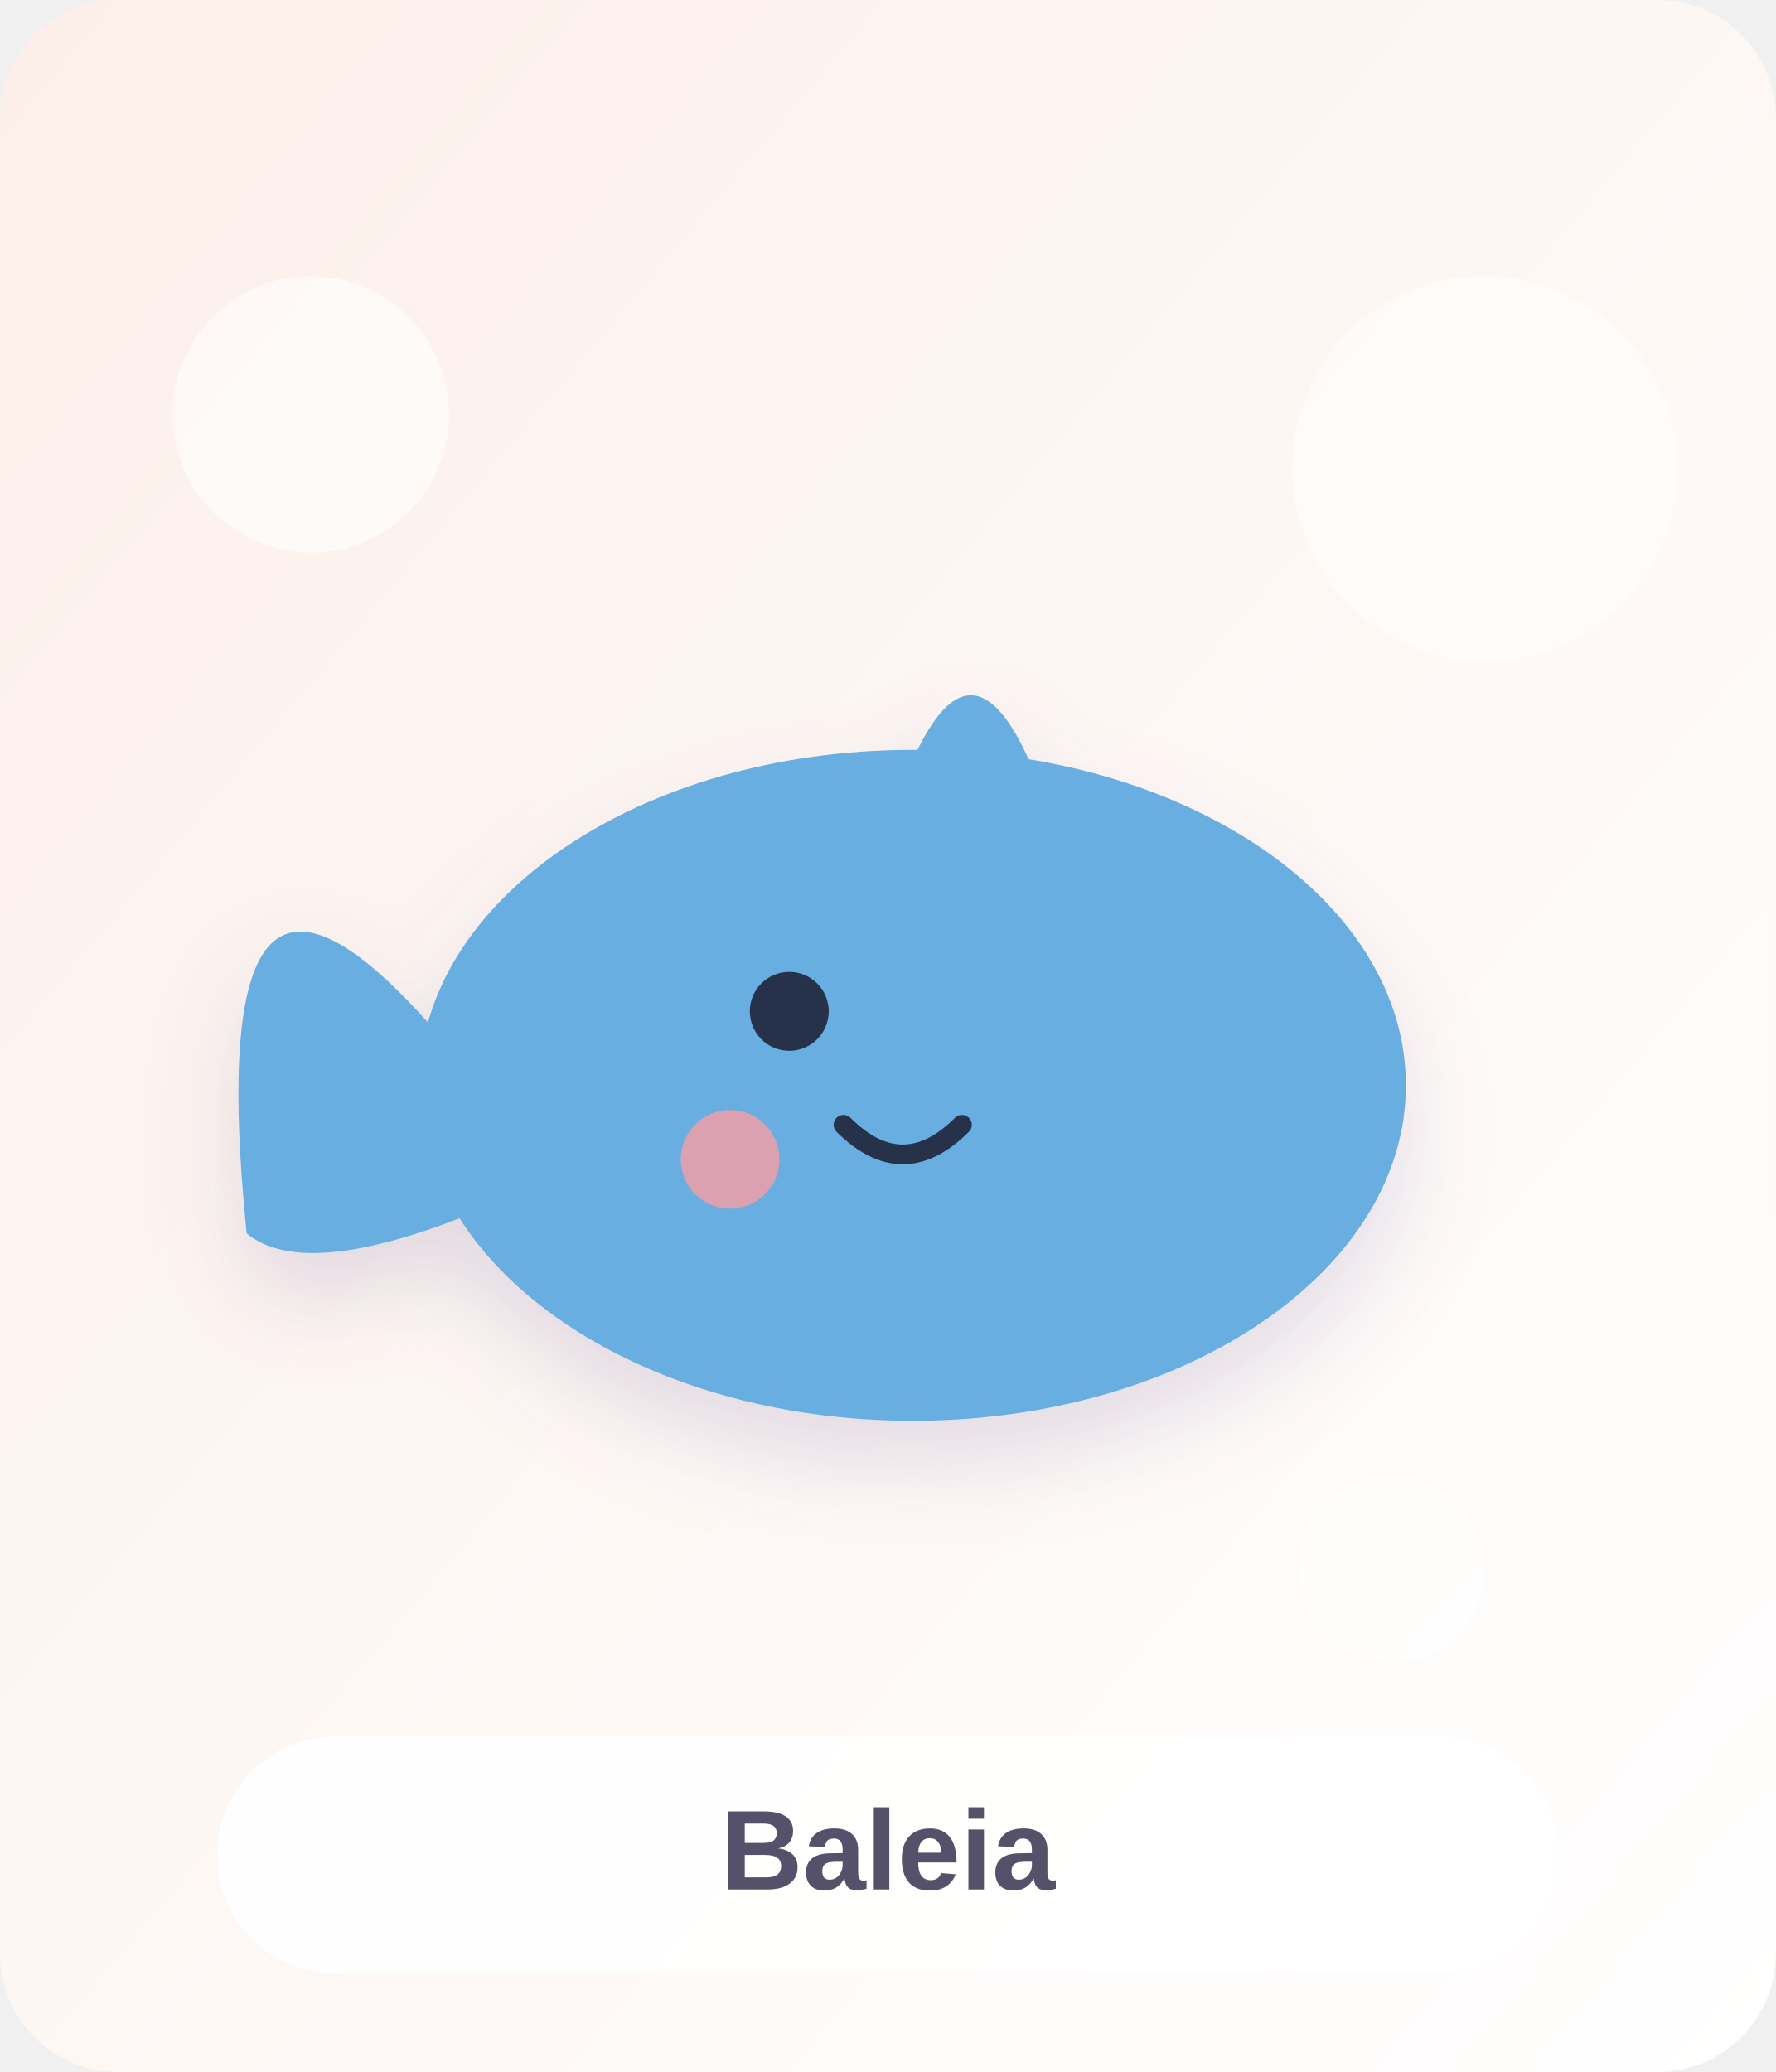
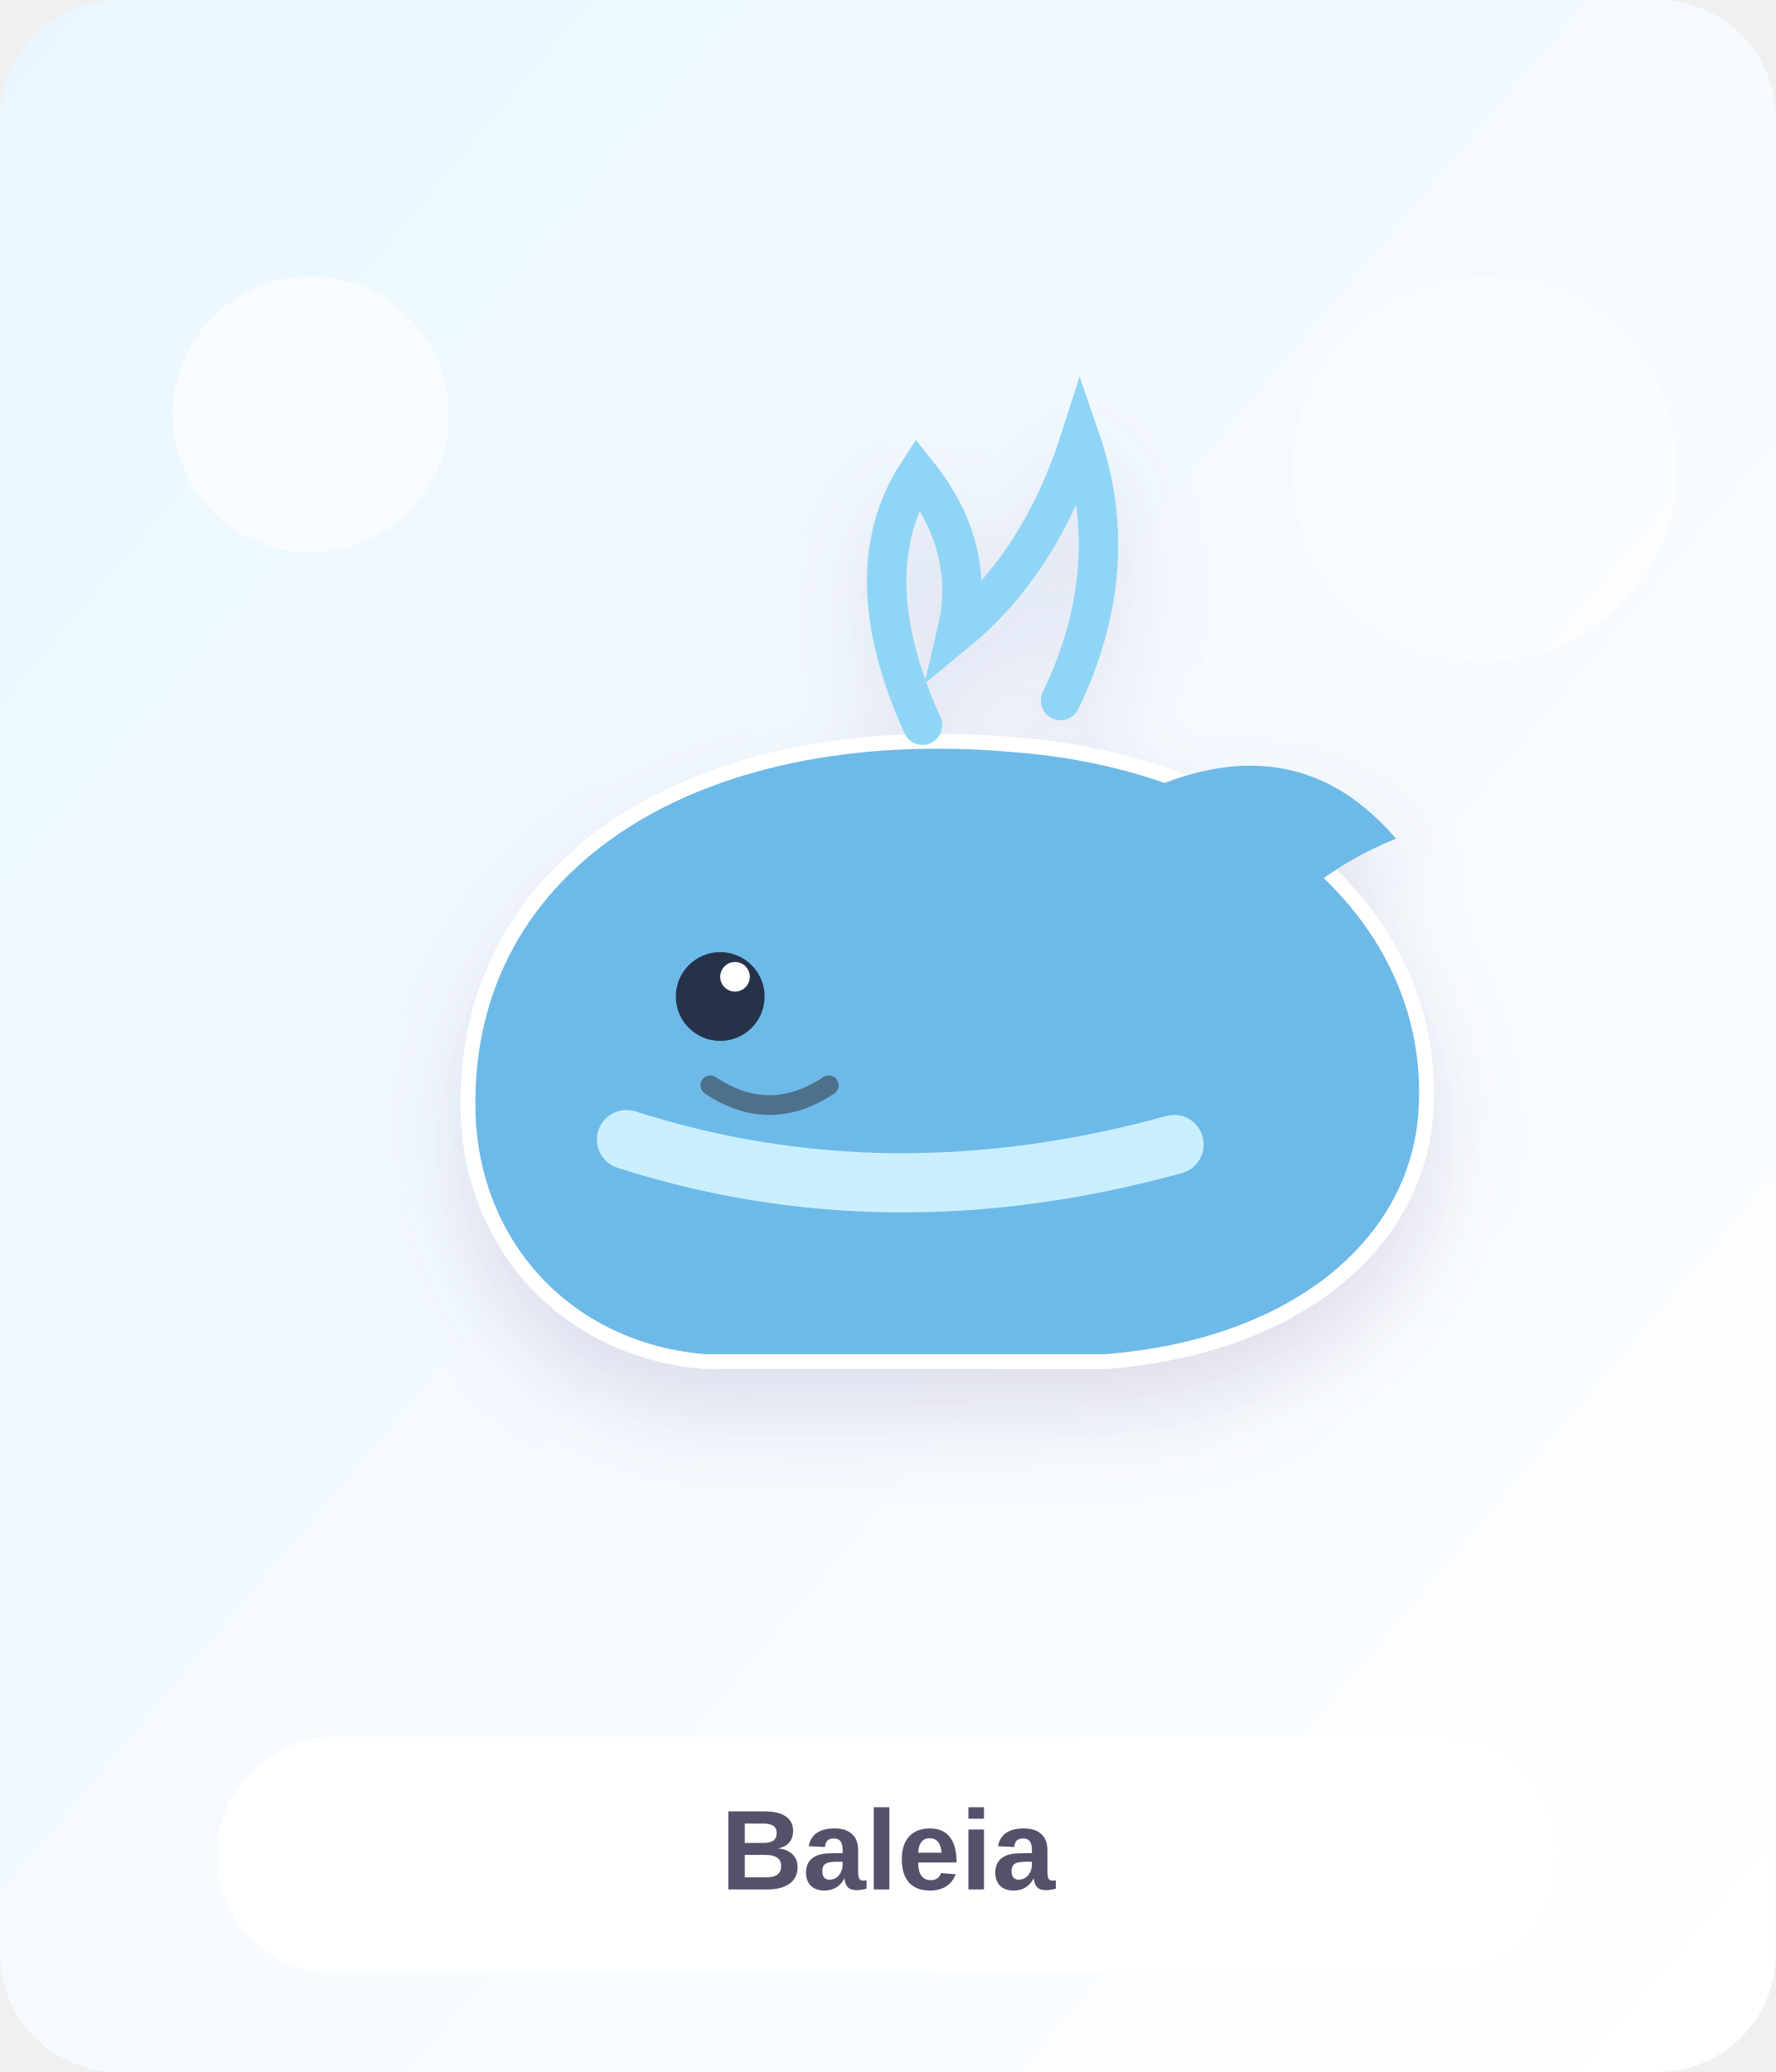
<svg xmlns="http://www.w3.org/2000/svg" width="360" height="420" viewBox="0 0 360 420" role="img" aria-label="Ilustração de Baleia">
  <defs>
    <linearGradient id="bg" x1="0" y1="0" x2="1" y2="1">
-       <stop stop-color="#FCEFE9" />
+       <stop stop-color="#EAF6FF" />
      <stop offset="1" stop-color="#FFFFFF" />
    </linearGradient>
    <filter id="shadow" x="-30%" y="-30%" width="160%" height="160%">
      <feDropShadow dx="0" dy="9" stdDeviation="9" flood-color="#7D6C9C" flood-opacity=".20" />
    </filter>
  </defs>
  <rect width="360" height="420" rx="24" fill="url(#bg)" />
  <circle cx="63" cy="84" r="28" fill="#FFFFFF99" />
  <circle cx="301" cy="95" r="39" fill="#FFFFFF77" />
-   <circle cx="282" cy="318" r="19" fill="#FFFFFFB2" />
  <g filter="url(#shadow)">
-     <ellipse cx="185" cy="220" rx="100" ry="68" fill="#69AEE1" stroke="none" stroke-width="0" />
-     <path d="M90 211 Q40 152 50 250 Q62 260 98 245" fill="#69AEE1" stroke="none" stroke-width="0" stroke-linecap="round" stroke-linejoin="round" />
-     <circle cx="160" cy="205" r="8" fill="#26324A" />
-     <path d="M171 228 Q183 240 195 228" fill="none" stroke="#26324A" stroke-width="4" stroke-linecap="round" stroke-linejoin="round" />
-     <path d="M183 159 Q196 125 209 155" fill="#69AEE1" stroke="none" stroke-width="0" stroke-linecap="round" stroke-linejoin="round" />
-     <circle cx="148" cy="235" r="10" fill="#DCA1B0" />
+     <path d="M95 228 C92 176 140 145 206 151 C257 155 292 187 289 226 C287 252 263 273 224 276 H143 C117 274 97 255 95 228 Z" fill="#6DBAE8" stroke="#fff" stroke-width="3" />
+     <path d="M220 167 Q259 142 283 170 Q263 178 250 197" fill="#6DBAE8" />
+     <path d="M127 231 Q180 248 238 232" fill="none" stroke="#C9EFFF" stroke-width="12" stroke-linecap="round" />
+     <circle cx="146" cy="202" r="9" fill="#26324A" />
+     <circle cx="149" cy="198" r="3" fill="#fff" />
+     <path d="M144 220 Q156 228 168 220" fill="none" stroke="#4D708B" stroke-width="4" stroke-linecap="round" />
+     <path d="M187 147 Q173 116 186 96 Q198 111 194 128 Q211 114 219 89 Q228 115 215 142" fill="none" stroke="#91D5F6" stroke-width="8" stroke-linecap="round" />
  </g>
  <rect x="44" y="352" width="272" height="48" rx="24" fill="#FFFFFFE9" />
  <text x="180" y="383" font-family="Verdana,Arial,sans-serif" font-weight="bold" font-size="23" text-anchor="middle" fill="#55516B">Baleia</text>
</svg>
